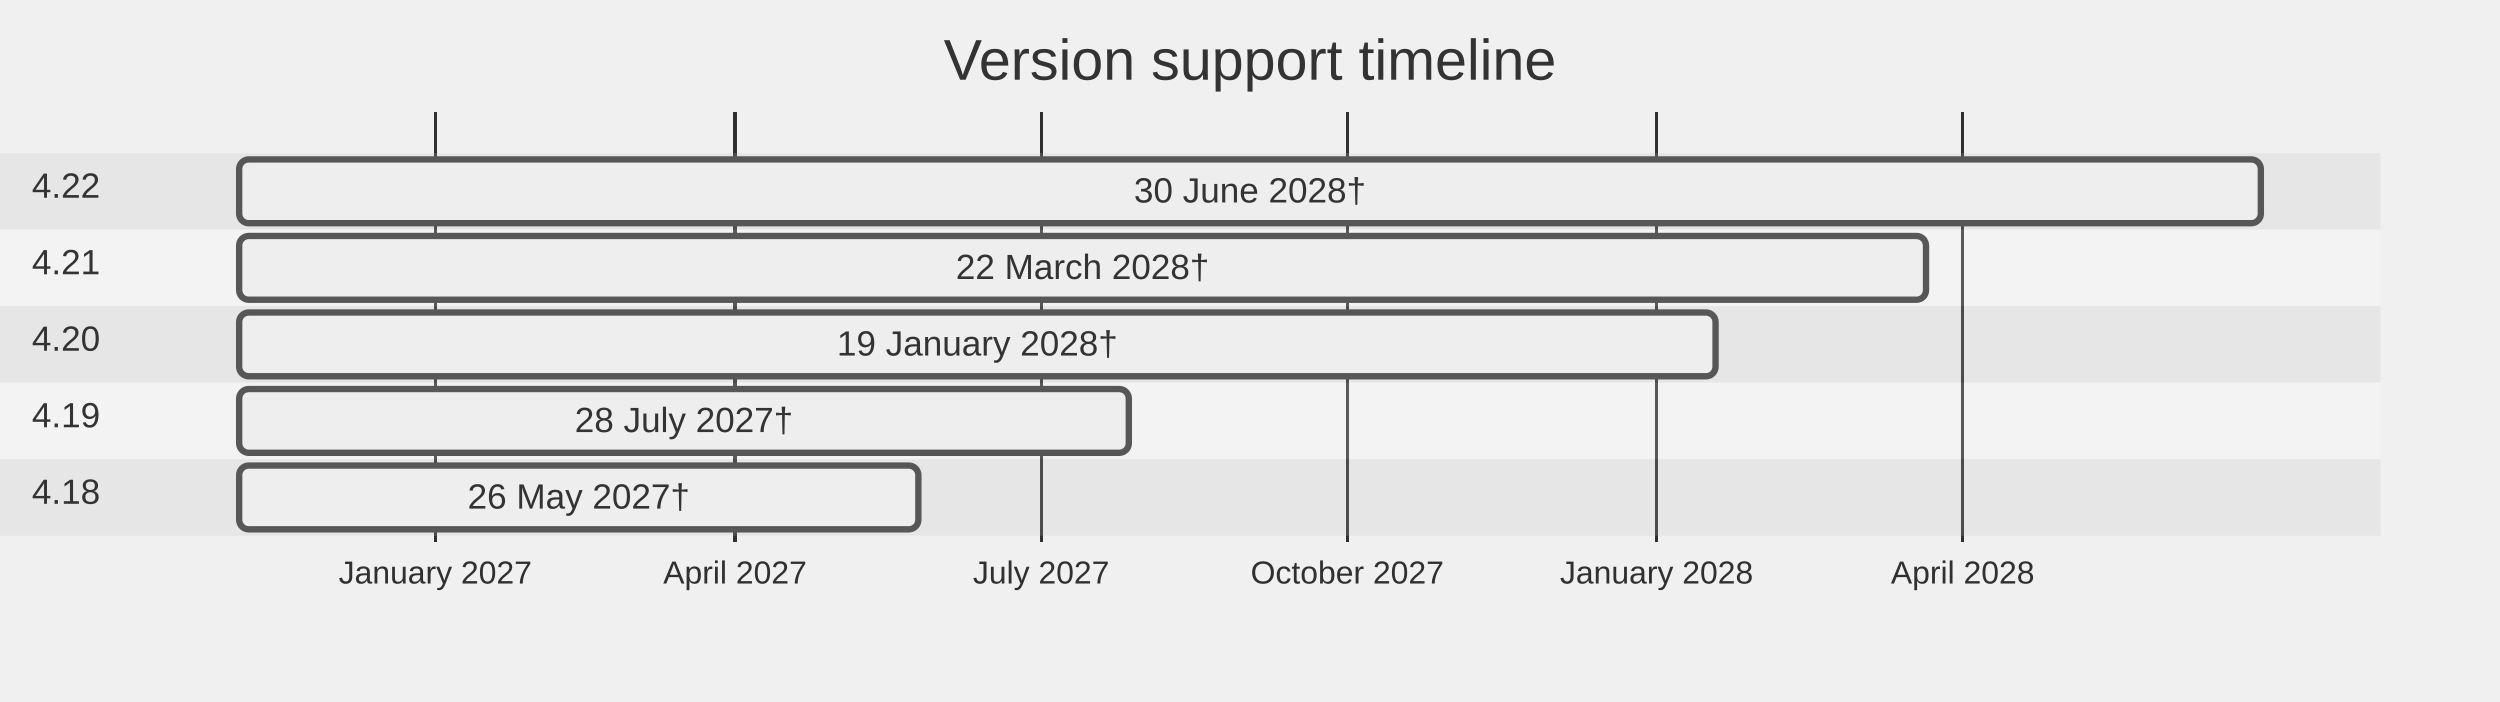
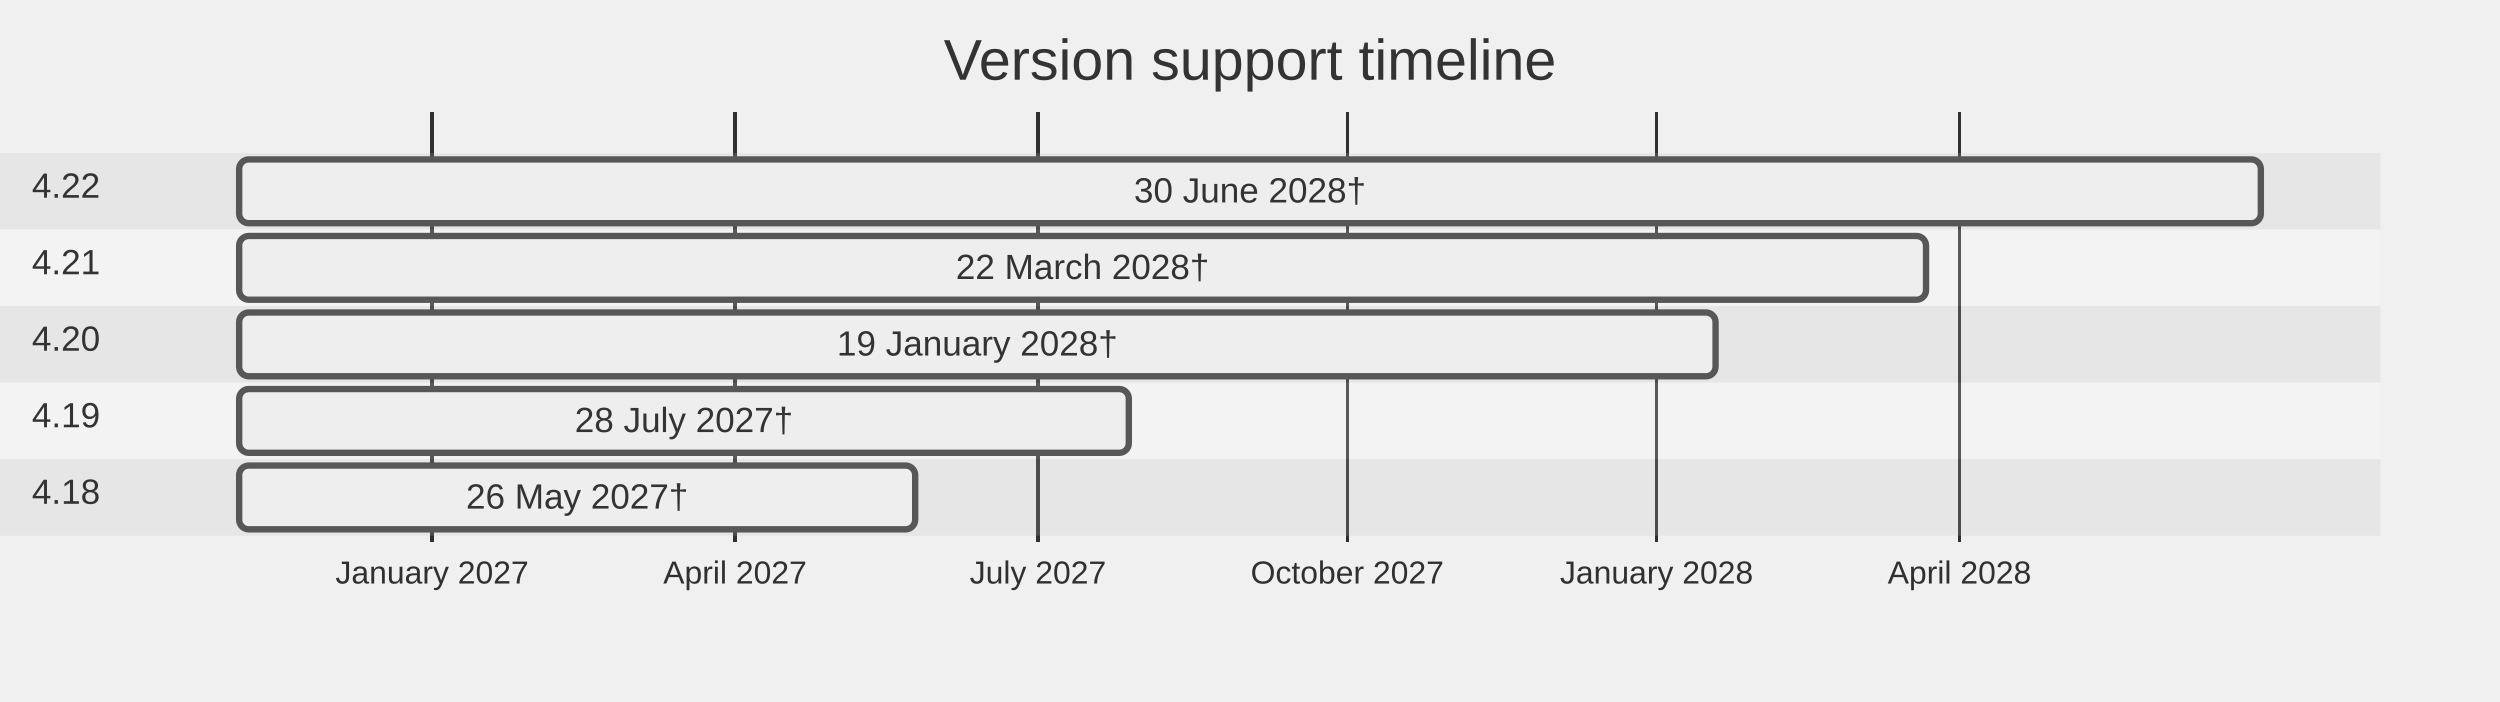
<svg xmlns="http://www.w3.org/2000/svg" id="my-svg" width="100%" viewBox="0 0 784 220" style="max-width: 784px; background-color: white;" role="graphics-document document" aria-roledescription="gantt">
  <style>#my-svg{font-family:"trebuchet ms",verdana,arial,sans-serif;font-size:16px;fill:#000000;}@keyframes edge-animation-frame{from{stroke-dashoffset:0;}}@keyframes dash{to{stroke-dashoffset:0;}}#my-svg .edge-animation-slow{stroke-dasharray:9,5!important;stroke-dashoffset:900;animation:dash 50s linear infinite;stroke-linecap:round;}#my-svg .edge-animation-fast{stroke-dasharray:9,5!important;stroke-dashoffset:900;animation:dash 20s linear infinite;stroke-linecap:round;}#my-svg .error-icon{fill:#552222;}#my-svg .error-text{fill:#552222;stroke:#552222;}#my-svg .edge-thickness-normal{stroke-width:1px;}#my-svg .edge-thickness-thick{stroke-width:3.5px;}#my-svg .edge-pattern-solid{stroke-dasharray:0;}#my-svg .edge-thickness-invisible{stroke-width:0;fill:none;}#my-svg .edge-pattern-dashed{stroke-dasharray:3;}#my-svg .edge-pattern-dotted{stroke-dasharray:2;}#my-svg .marker{fill:#666;stroke:#666;}#my-svg .marker.cross{stroke:#666;}#my-svg svg{font-family:"trebuchet ms",verdana,arial,sans-serif;font-size:16px;}#my-svg p{margin:0;}#my-svg .mermaid-main-font{font-family:"trebuchet ms",verdana,arial,sans-serif;}#my-svg .exclude-range{fill:#eeeeee;}#my-svg .section{stroke:none;opacity:0.2;}#my-svg .section0{fill:hsl(0, 0%, 73.922%);}#my-svg .section2{fill:hsl(0, 0%, 73.922%);}#my-svg .section1,#my-svg .section3{fill:white;opacity:0.2;}#my-svg .sectionTitle0{fill:#333;}#my-svg .sectionTitle1{fill:#333;}#my-svg .sectionTitle2{fill:#333;}#my-svg .sectionTitle3{fill:#333;}#my-svg .sectionTitle{text-anchor:start;font-family:"trebuchet ms",verdana,arial,sans-serif;}#my-svg .grid .tick{stroke:hsl(0, 0%, 90%);opacity:0.8;shape-rendering:crispEdges;}#my-svg .grid .tick text{font-family:"trebuchet ms",verdana,arial,sans-serif;fill:#000000;}#my-svg .grid path{stroke-width:0;}#my-svg .today{fill:none;stroke:#d42;stroke-width:2px;}#my-svg .task{stroke-width:2;}#my-svg .taskText{text-anchor:middle;font-family:"trebuchet ms",verdana,arial,sans-serif;}#my-svg .taskTextOutsideRight{fill:#333;text-anchor:start;font-family:"trebuchet ms",verdana,arial,sans-serif;}#my-svg .taskTextOutsideLeft{fill:#333;text-anchor:end;}#my-svg .task.clickable{cursor:pointer;}#my-svg .taskText.clickable{cursor:pointer;fill:#003163!important;font-weight:bold;}#my-svg .taskTextOutsideLeft.clickable{cursor:pointer;fill:#003163!important;font-weight:bold;}#my-svg .taskTextOutsideRight.clickable{cursor:pointer;fill:#003163!important;font-weight:bold;}#my-svg .taskText0,#my-svg .taskText1,#my-svg .taskText2,#my-svg .taskText3{fill:white;}#my-svg .task0,#my-svg .task1,#my-svg .task2,#my-svg .task3{fill:#707070;stroke:hsl(0, 0%, 33.922%);}#my-svg .taskTextOutside0,#my-svg .taskTextOutside2{fill:#333;}#my-svg .taskTextOutside1,#my-svg .taskTextOutside3{fill:#333;}#my-svg .active0,#my-svg .active1,#my-svg .active2,#my-svg .active3{fill:#eee;stroke:hsl(0, 0%, 33.922%);}#my-svg .activeText0,#my-svg .activeText1,#my-svg .activeText2,#my-svg .activeText3{fill:#333!important;}#my-svg .done0,#my-svg .done1,#my-svg .done2,#my-svg .done3{stroke:#666;fill:#bbb;stroke-width:2;}#my-svg .doneText0,#my-svg .doneText1,#my-svg .doneText2,#my-svg .doneText3{fill:#333!important;}#my-svg .doneText0.taskTextOutsideLeft,#my-svg .doneText0.taskTextOutsideRight,#my-svg .doneText1.taskTextOutsideLeft,#my-svg .doneText1.taskTextOutsideRight,#my-svg .doneText2.taskTextOutsideLeft,#my-svg .doneText2.taskTextOutsideRight,#my-svg .doneText3.taskTextOutsideLeft,#my-svg .doneText3.taskTextOutsideRight{fill:#333!important;}#my-svg .crit0,#my-svg .crit1,#my-svg .crit2,#my-svg .crit3{stroke:hsl(10.909, 73.333%, 40%);fill:#d42;stroke-width:2;}#my-svg .activeCrit0,#my-svg .activeCrit1,#my-svg .activeCrit2,#my-svg .activeCrit3{stroke:hsl(10.909, 73.333%, 40%);fill:#eee;stroke-width:2;}#my-svg .doneCrit0,#my-svg .doneCrit1,#my-svg .doneCrit2,#my-svg .doneCrit3{stroke:hsl(10.909, 73.333%, 40%);fill:#bbb;stroke-width:2;cursor:pointer;shape-rendering:crispEdges;}#my-svg .milestone{transform:rotate(45deg) scale(0.8,0.8);}#my-svg .milestoneText{font-style:italic;}#my-svg .doneCritText0,#my-svg .doneCritText1,#my-svg .doneCritText2,#my-svg .doneCritText3{fill:#333!important;}#my-svg .doneCritText0.taskTextOutsideLeft,#my-svg .doneCritText0.taskTextOutsideRight,#my-svg .doneCritText1.taskTextOutsideLeft,#my-svg .doneCritText1.taskTextOutsideRight,#my-svg .doneCritText2.taskTextOutsideLeft,#my-svg .doneCritText2.taskTextOutsideRight,#my-svg .doneCritText3.taskTextOutsideLeft,#my-svg .doneCritText3.taskTextOutsideRight{fill:#333!important;}#my-svg .vert{stroke:#d42;}#my-svg .vertText{font-size:15px;text-anchor:middle;fill:#d42!important;}#my-svg .activeCritText0,#my-svg .activeCritText1,#my-svg .activeCritText2,#my-svg .activeCritText3{fill:#333!important;}#my-svg .titleText{text-anchor:middle;font-size:18px;fill:#333;font-family:"trebuchet ms",verdana,arial,sans-serif;}#my-svg .node .neo-node{stroke:#999;}#my-svg [data-look="neo"].node rect,#my-svg [data-look="neo"].cluster rect,#my-svg [data-look="neo"].node polygon{stroke:url(#my-svg-gradient);filter:drop-shadow( 1px 2px 2px rgba(185,185,185,1));}#my-svg [data-look="neo"].swimlane.cluster rect{filter:none;}#my-svg [data-look="neo"].node path{stroke:url(#my-svg-gradient);stroke-width:1px;}#my-svg [data-look="neo"].node .outer-path{filter:drop-shadow( 1px 2px 2px rgba(185,185,185,1));}#my-svg [data-look="neo"].node .neo-line path{stroke:#999;filter:none;}#my-svg [data-look="neo"].node circle{stroke:url(#my-svg-gradient);filter:drop-shadow( 1px 2px 2px rgba(185,185,185,1));}#my-svg [data-look="neo"].node circle .state-start{fill:#000000;}#my-svg [data-look="neo"].icon-shape .icon{fill:url(#my-svg-gradient);filter:drop-shadow( 1px 2px 2px rgba(185,185,185,1));}#my-svg [data-look="neo"].icon-shape .icon-neo path{stroke:url(#my-svg-gradient);filter:drop-shadow( 1px 2px 2px rgba(185,185,185,1));}#my-svg :root{--mermaid-font-family:"trebuchet ms",verdana,arial,sans-serif;}</style>
  <g />
  <g class="grid" transform="translate(75, 170)" fill="none" font-size="10" font-family="sans-serif" text-anchor="middle">
    <path class="domain" stroke="currentColor" d="M0.5,-135V0.5H634.5V-135" />
-     <g class="tick" opacity="1" transform="translate(61.5,0)">
+     <g class="tick" opacity="1" transform="translate(60.5,0)">
      <line stroke="currentColor" y2="-135" />
      <text fill="#000" y="3" dy="1em" stroke="none" font-size="10" style="text-anchor: middle;"> January 2027</text>
    </g>
    <g class="tick" opacity="1" transform="translate(155.5,0)">
      <line stroke="currentColor" y2="-135" />
      <text fill="#000" y="3" dy="1em" stroke="none" font-size="10" style="text-anchor: middle;"> April 2027</text>
    </g>
-     <g class="tick" opacity="1" transform="translate(251.5,0)">
+     <g class="tick" opacity="1" transform="translate(250.5,0)">
      <line stroke="currentColor" y2="-135" />
      <text fill="#000" y="3" dy="1em" stroke="none" font-size="10" style="text-anchor: middle;"> July 2027</text>
    </g>
    <g class="tick" opacity="1" transform="translate(347.5,0)">
      <line stroke="currentColor" y2="-135" />
      <text fill="#000" y="3" dy="1em" stroke="none" font-size="10" style="text-anchor: middle;"> October 2027</text>
    </g>
    <g class="tick" opacity="1" transform="translate(444.5,0)">
      <line stroke="currentColor" y2="-135" />
      <text fill="#000" y="3" dy="1em" stroke="none" font-size="10" style="text-anchor: middle;"> January 2028</text>
    </g>
-     <g class="tick" opacity="1" transform="translate(540.5,0)">
+     <g class="tick" opacity="1" transform="translate(539.5,0)">
      <line stroke="currentColor" y2="-135" />
      <text fill="#000" y="3" dy="1em" stroke="none" font-size="10" style="text-anchor: middle;"> April 2028</text>
    </g>
  </g>
  <g>
    <rect x="0" y="48" width="746.5" height="24" class="section section0" />
    <rect x="0" y="72" width="746.5" height="24" class="section section1" />
    <rect x="0" y="96" width="746.5" height="24" class="section section2" />
    <rect x="0" y="120" width="746.5" height="24" class="section section3" />
    <rect x="0" y="144" width="746.5" height="24" class="section section0" />
  </g>
  <g>
    <rect id="my-svg-task1" rx="3" ry="3" x="75" y="50" width="634" height="20" transform-origin="392px 60px" class="task active0" />
    <rect id="my-svg-task2" rx="3" ry="3" x="75" y="74" width="529" height="20" transform-origin="339.5px 84px" class="task active1" />
    <rect id="my-svg-task3" rx="3" ry="3" x="75" y="98" width="463" height="20" transform-origin="306.5px 108px" class="task active2" />
    <rect id="my-svg-task4" rx="3" ry="3" x="75" y="122" width="279" height="20" transform-origin="214.5px 132px" class="task active3" />
-     <rect id="my-svg-task5" rx="3" ry="3" x="75" y="146" width="213" height="20" transform-origin="181.5px 156px" class="task active0" />
+     <rect id="my-svg-task5" rx="3" ry="3" x="75" y="146" width="212" height="20" transform-origin="181px 156px" class="task active0" />
    <text id="my-svg-task1-text" font-size="11" x="392" y="63.5" class="taskText taskText0 activeText0 width-78.939453125">30 June 2028†       </text>
    <text id="my-svg-task2-text" font-size="11" x="339.5" y="87.5" class="taskText taskText1 activeText1 width-88.51611328125">22 March 2028†      </text>
    <text id="my-svg-task3-text" font-size="11" x="306.5" y="111.5" class="taskText taskText2 activeText2 width-96.685546875">19 January 2028†    </text>
    <text id="my-svg-task4-text" font-size="11" x="214.5" y="135.5" class="taskText taskText3 activeText3 width-74.76611328125">28 July 2027†       </text>
-     <text id="my-svg-task5-text" font-size="11" x="181.5" y="159.5" class="taskText taskText0 activeText0 width-77.7255859375">26 May 2027†        </text>
+     <text id="my-svg-task5-text" font-size="11" x="181" y="159.5" class="taskText taskText0 activeText0 width-77.7255859375">26 May 2027†        </text>
  </g>
  <g>
    <text dy="0em" x="10" y="62" font-size="11" class="sectionTitle sectionTitle0">
      <tspan alignment-baseline="central" x="10">4.22</tspan>
    </text>
    <text dy="0em" x="10" y="86" font-size="11" class="sectionTitle sectionTitle1">
      <tspan alignment-baseline="central" x="10">4.21</tspan>
    </text>
    <text dy="0em" x="10" y="110" font-size="11" class="sectionTitle sectionTitle2">
      <tspan alignment-baseline="central" x="10">4.20</tspan>
    </text>
    <text dy="0em" x="10" y="134" font-size="11" class="sectionTitle sectionTitle3">
      <tspan alignment-baseline="central" x="10">4.19</tspan>
    </text>
    <text dy="0em" x="10" y="158" font-size="11" class="sectionTitle sectionTitle0">
      <tspan alignment-baseline="central" x="10">4.18</tspan>
    </text>
  </g>
  <text x="392" y="25" class="titleText">Version support timeline</text>
</svg>
